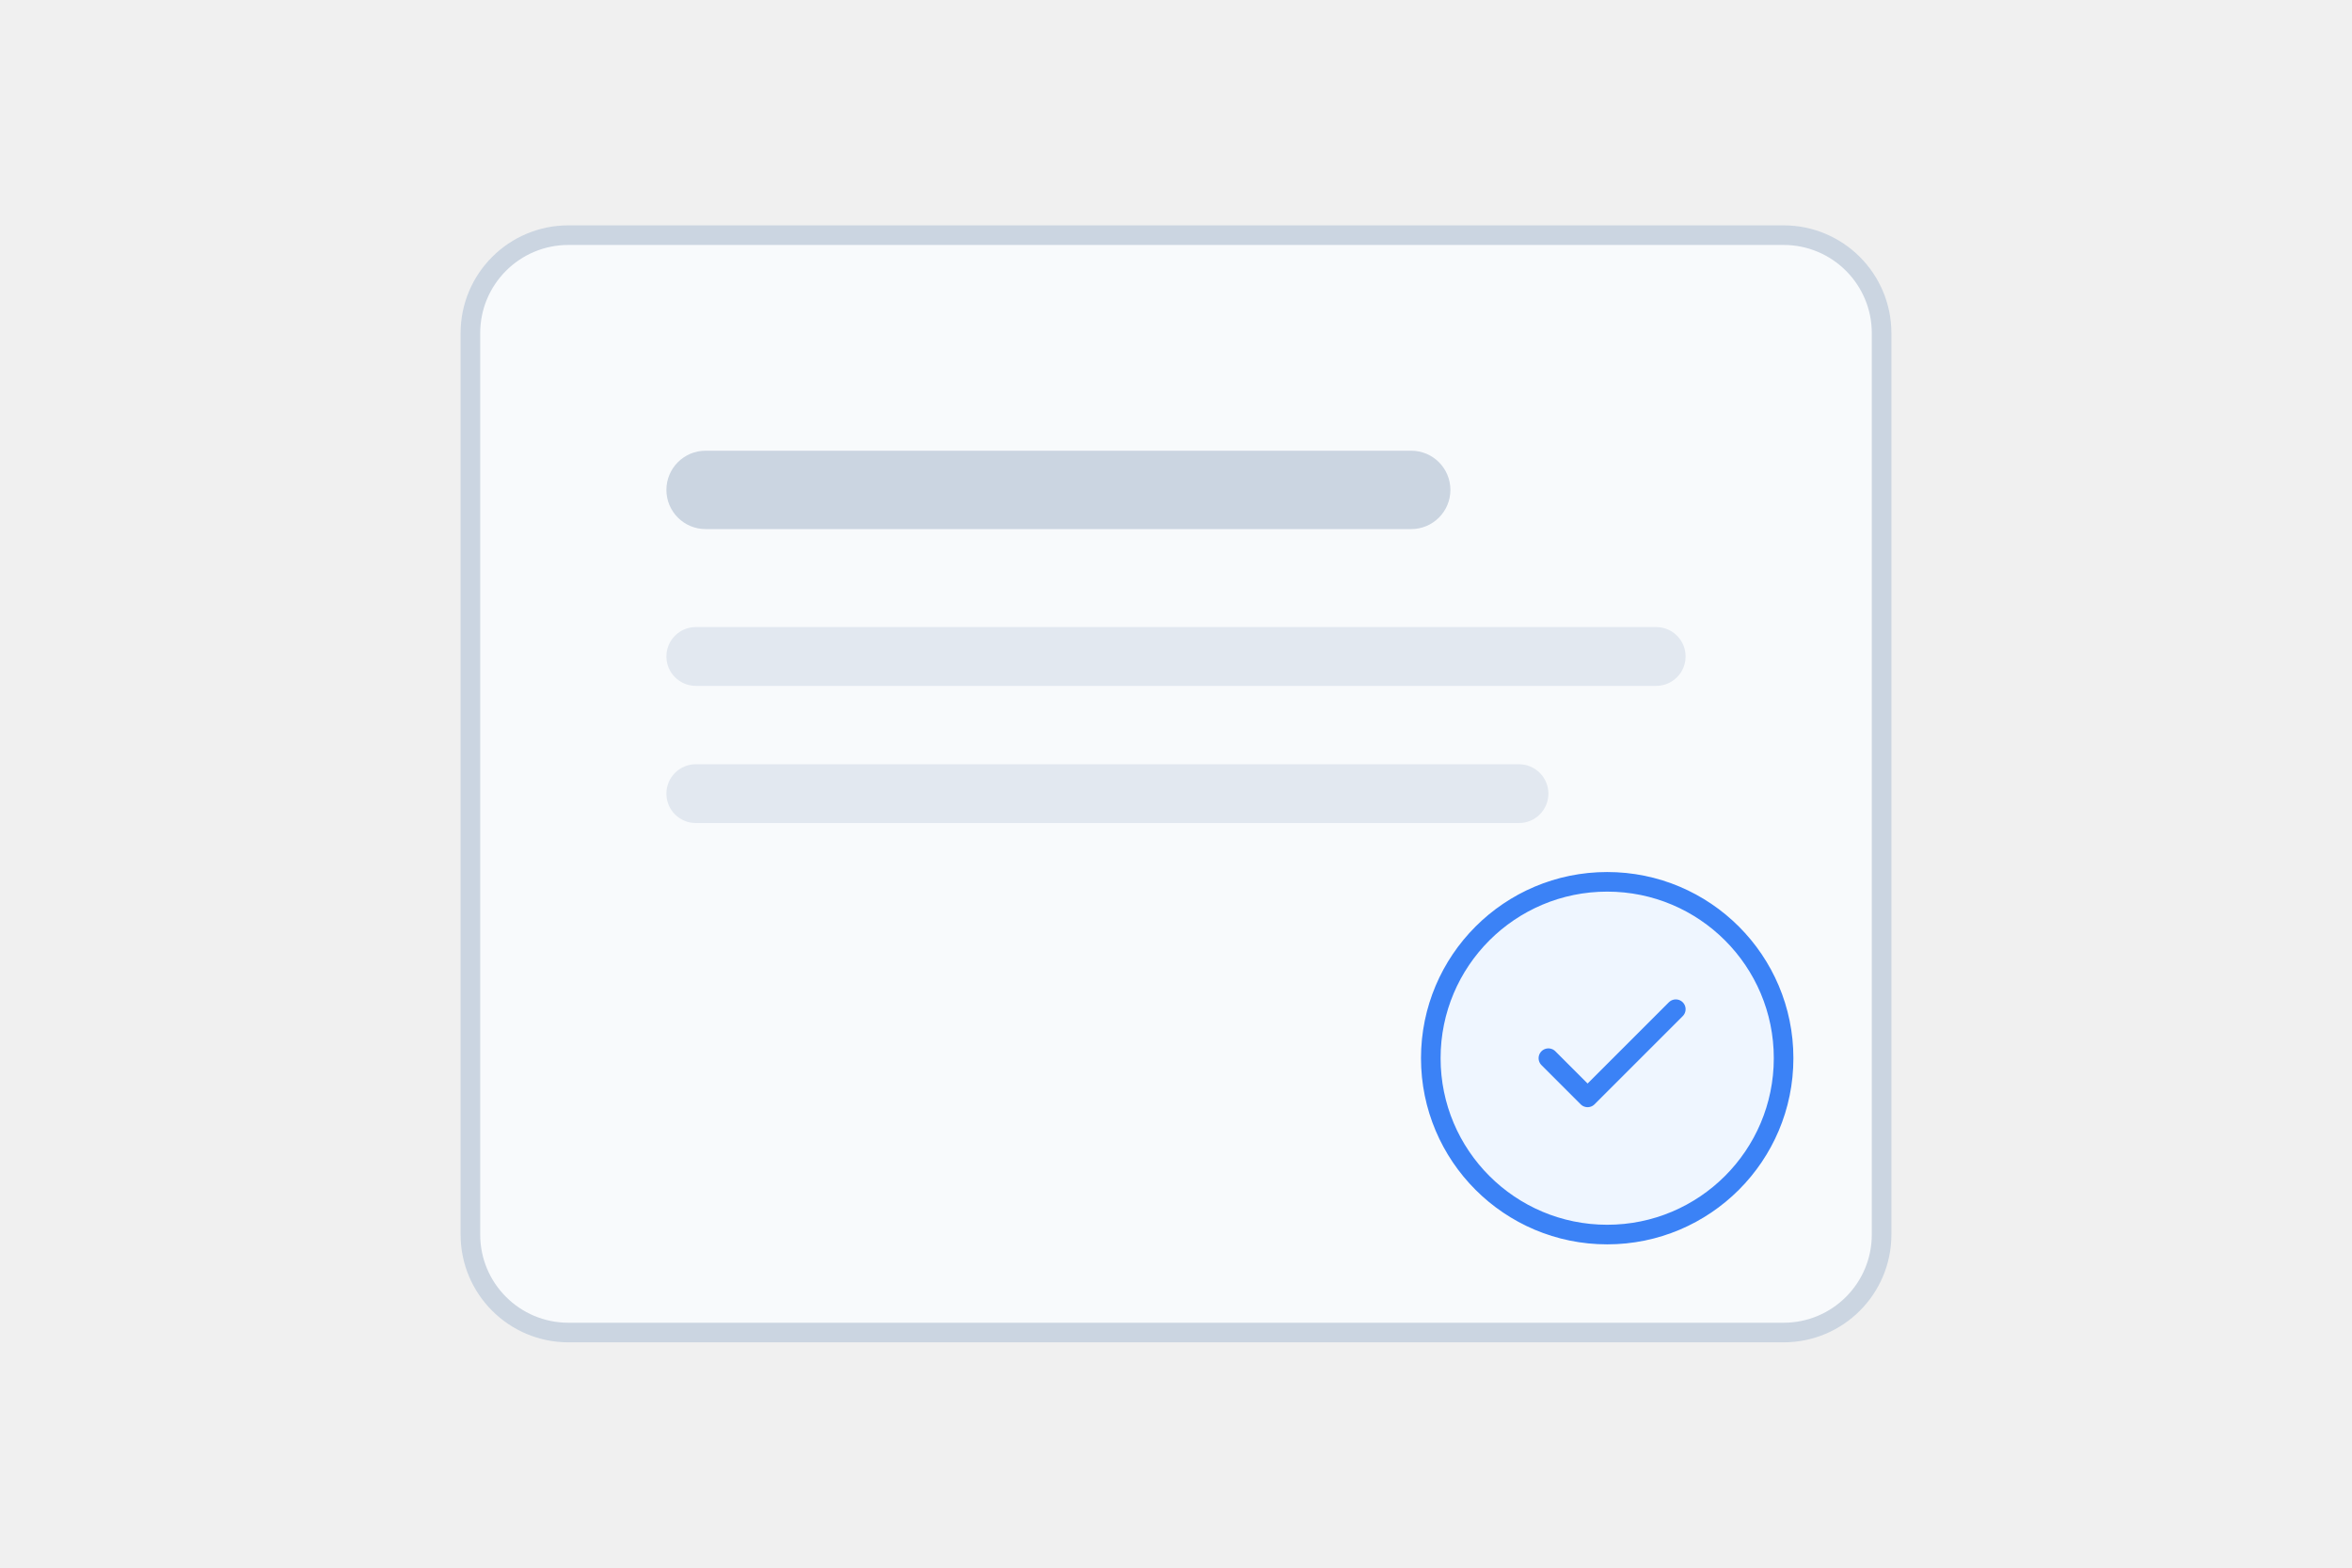
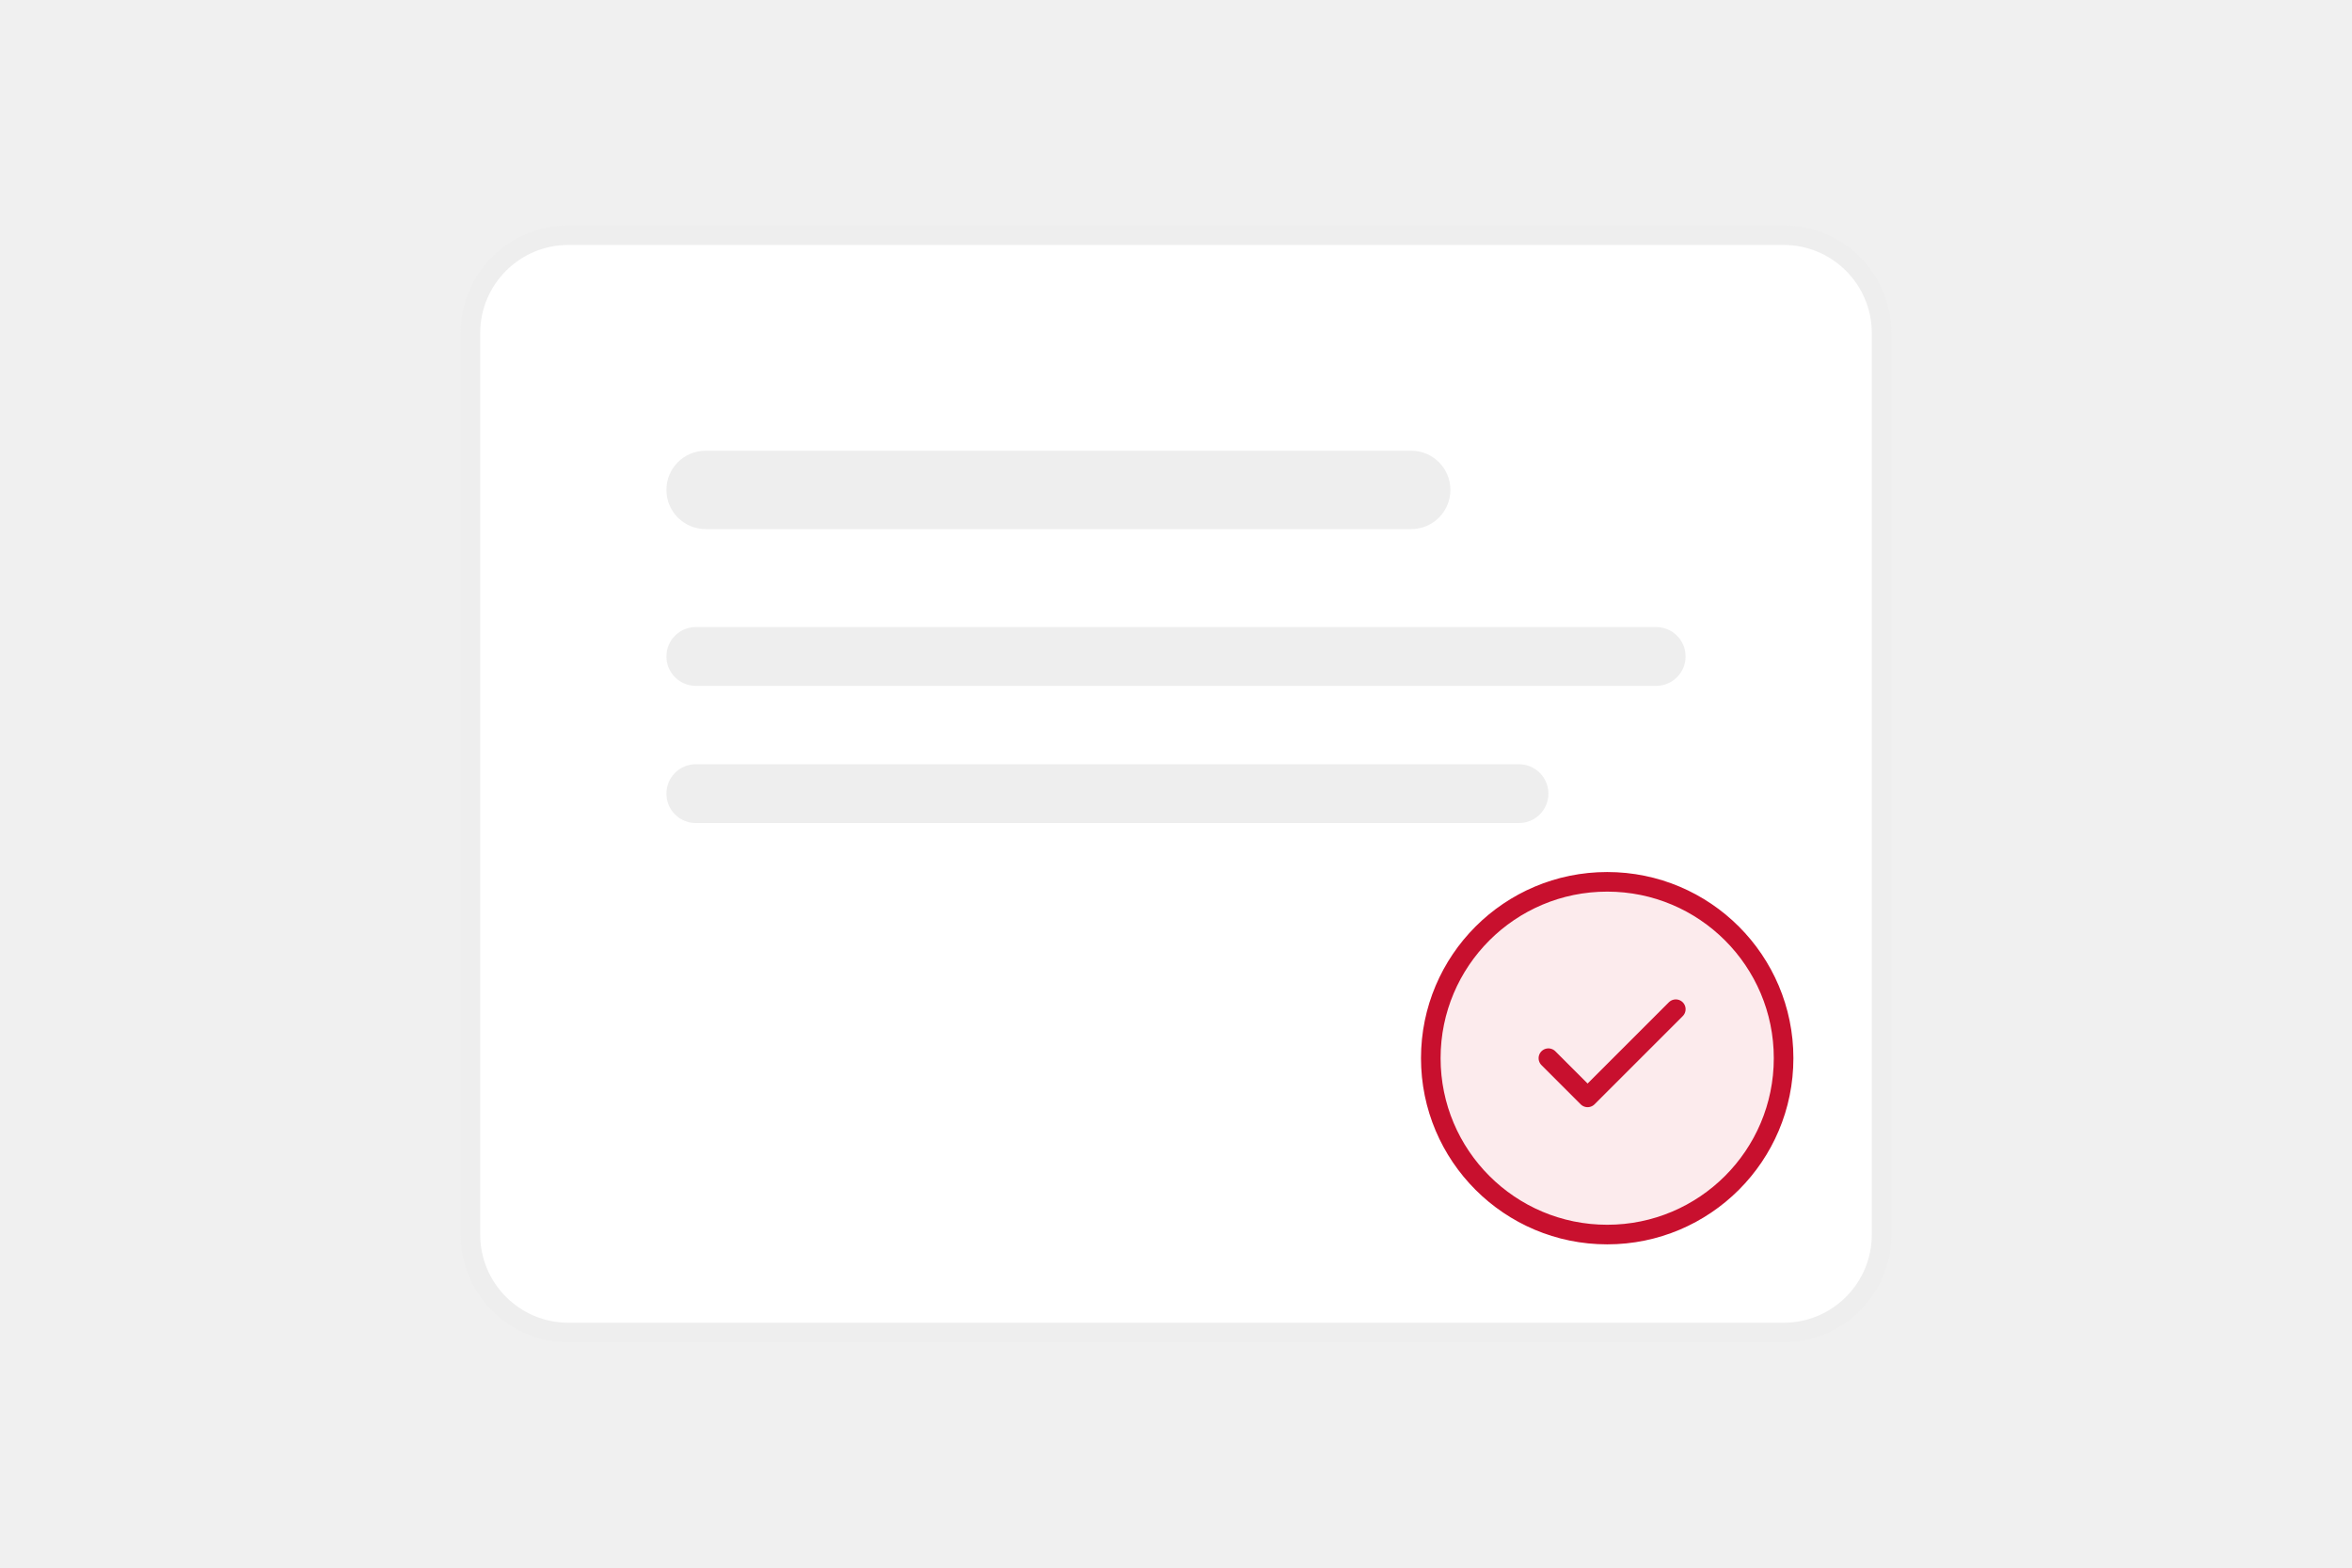
<svg xmlns="http://www.w3.org/2000/svg" viewBox="0 0 240 160" fill="none" role="img" aria-label="No records available">
-   <rect x="48" y="24" width="144" height="112" rx="10" fill="#F8FAFC" stroke="#CBD5E1" stroke-width="2" />
-   <rect x="68" y="46" width="80" height="8" rx="4" fill="#CBD5E1" />
-   <rect x="68" y="64" width="104" height="6" rx="3" fill="#E2E8F0" />
-   <rect x="68" y="78" width="90" height="6" rx="3" fill="#E2E8F0" />
-   <circle cx="164" cy="108" r="18" fill="#EFF6FF" stroke="#3B82F6" stroke-width="2" />
-   <path d="M158 108L162 112L171 103" stroke="#3B82F6" stroke-width="2" stroke-linecap="round" stroke-linejoin="round" />
+   <rect x="48" y="24" width="144" height="112" rx="10" fill="#FFFFFF" stroke="#EEEEEE" stroke-width="2" />
+   <rect x="68" y="46" width="80" height="8" rx="4" fill="#EEEEEE" />
+   <rect x="68" y="64" width="104" height="6" rx="3" fill="#EEEEEE" />
+   <rect x="68" y="78" width="90" height="6" rx="3" fill="#EEEEEE" />
+   <circle cx="164" cy="108" r="18" fill="#FCEBED" stroke="#C8102E" stroke-width="2" />
+   <path d="M158 108L162 112L171 103" stroke="#C8102E" stroke-width="2" stroke-linecap="round" stroke-linejoin="round" />
</svg>
